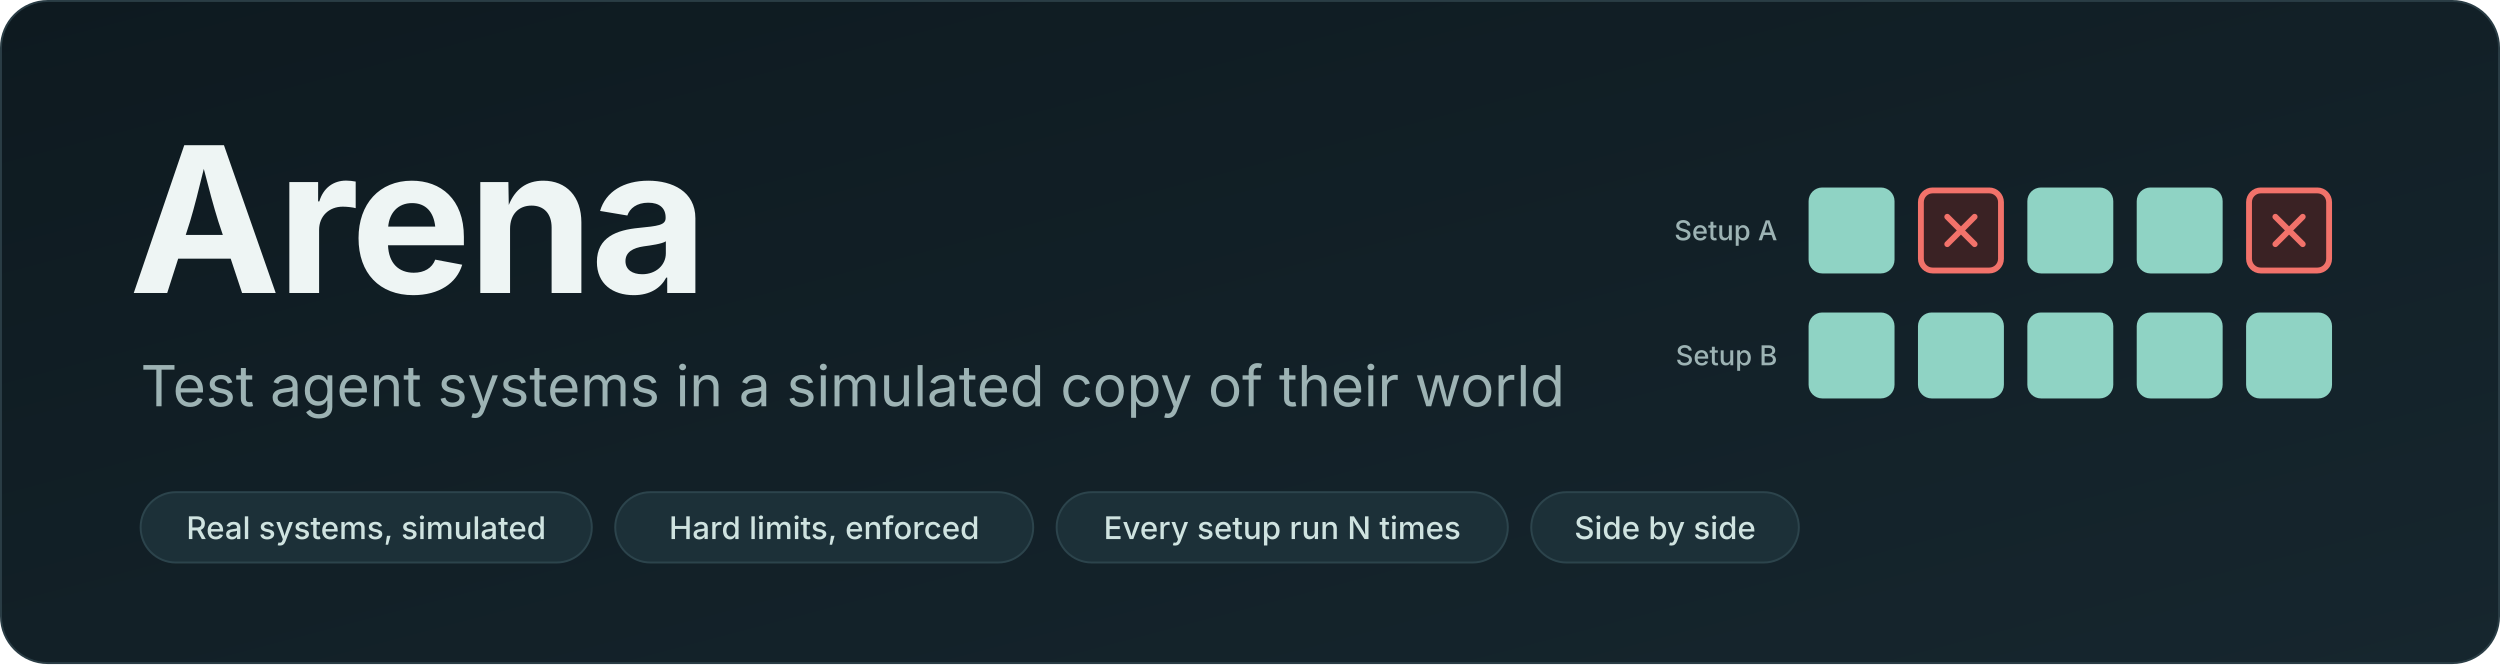
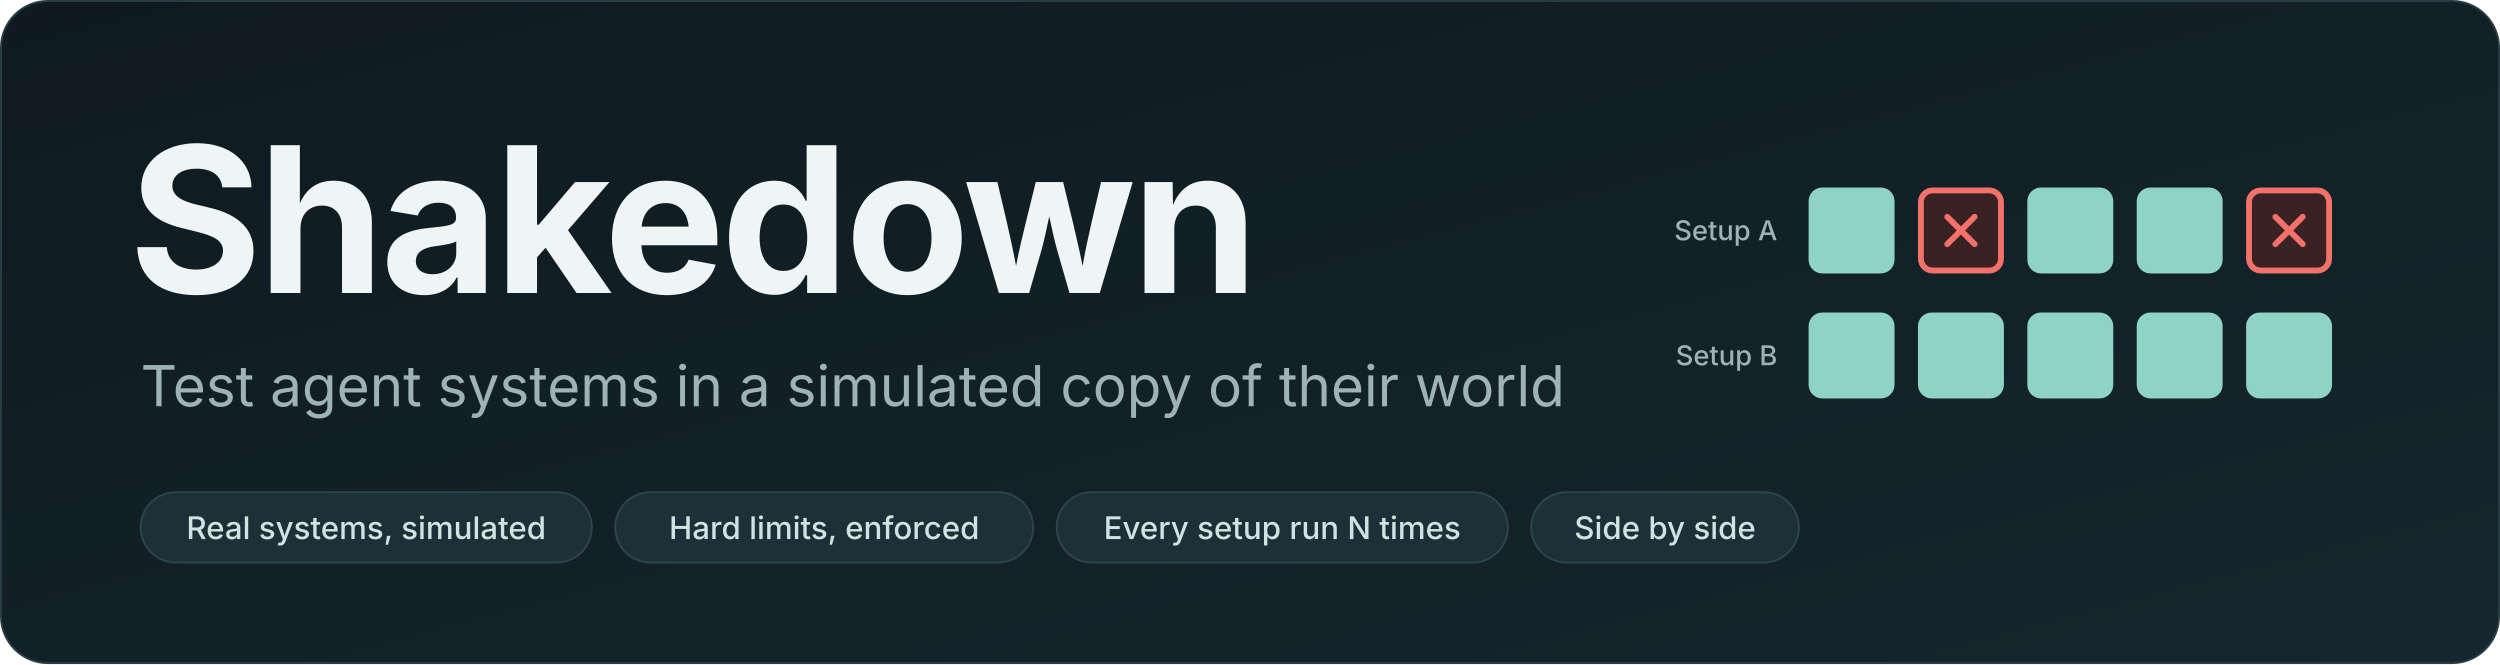
<svg xmlns="http://www.w3.org/2000/svg" width="1280" height="340" viewBox="0 0 1280 340" role="img" aria-labelledby="title desc">
  <defs>
    <linearGradient id="bg" x1="0" y1="0" x2="1" y2="1">
      <stop offset="0" stop-color="#0e1a20" />
      <stop offset="1" stop-color="#16262e" />
    </linearGradient>
    <style>
      text { font-family: Inter, "Segoe UI", -apple-system, BlinkMacSystemFont, Helvetica, Arial, sans-serif; }
      .title { font-size: 104px; font-weight: 700; letter-spacing: -2px; fill: #eef5f4; }
      .tag { font-size: 29px; font-weight: 400; fill: #9db3b4; }
      .chip { font-size: 16px; font-weight: 500; fill: #cfe3e0; }
      .lbl { font-size: 14px; font-weight: 500; fill: #9db3b4; }
    </style>
  </defs>
  <rect x="0.5" y="0.5" width="1279" height="339" rx="24" fill="url(#bg)" stroke="#2a3d45" />
-   <text x="66" y="150" class="title">Arena</text>
+   <text x="66" y="150" class="title">Shakedown</text>
  <text x="72" y="208" class="tag">Test agent systems in a simulated copy of their world</text>
  <rect x="72" y="252" width="231" height="36" rx="18" fill="#1c3038" stroke="#2c444c" />
  <text x="187.5" y="276" text-anchor="middle" class="chip">Real systems, simulated</text>
  <rect x="315" y="252" width="214" height="36" rx="18" fill="#1c3038" stroke="#2c444c" />
  <text x="422.0" y="276" text-anchor="middle" class="chip">Hard limits, enforced</text>
  <rect x="541" y="252" width="231" height="36" rx="18" fill="#1c3038" stroke="#2c444c" />
  <text x="656.5" y="276" text-anchor="middle" class="chip">Every setup run N times</text>
  <rect x="784" y="252" width="137" height="36" rx="18" fill="#1c3038" stroke="#2c444c" />
  <text x="852.5" y="276" text-anchor="middle" class="chip">Side by side</text>
  <text x="910" y="123" text-anchor="end" class="lbl">Setup A</text>
  <rect x="926" y="96" width="44" height="44" rx="7" fill="#8fd3c4" />
  <rect x="983.5" y="97.5" width="41" height="41" rx="6" fill="#3a2224" stroke="#f2726a" stroke-width="3" />
  <path d="M997 111 L1011 125 M1011 111 L997 125" stroke="#f2726a" stroke-width="3" stroke-linecap="round" />
  <rect x="1038" y="96" width="44" height="44" rx="7" fill="#8fd3c4" />
  <rect x="1094" y="96" width="44" height="44" rx="7" fill="#8fd3c4" />
  <rect x="1151.5" y="97.5" width="41" height="41" rx="6" fill="#3a2224" stroke="#f2726a" stroke-width="3" />
  <path d="M1165 111 L1179 125 M1179 111 L1165 125" stroke="#f2726a" stroke-width="3" stroke-linecap="round" />
  <text x="910" y="187" text-anchor="end" class="lbl">Setup B</text>
  <rect x="926" y="160" width="44" height="44" rx="7" fill="#8fd3c4" />
  <rect x="982" y="160" width="44" height="44" rx="7" fill="#8fd3c4" />
  <rect x="1038" y="160" width="44" height="44" rx="7" fill="#8fd3c4" />
  <rect x="1094" y="160" width="44" height="44" rx="7" fill="#8fd3c4" />
  <rect x="1150" y="160" width="44" height="44" rx="7" fill="#8fd3c4" />
</svg>
